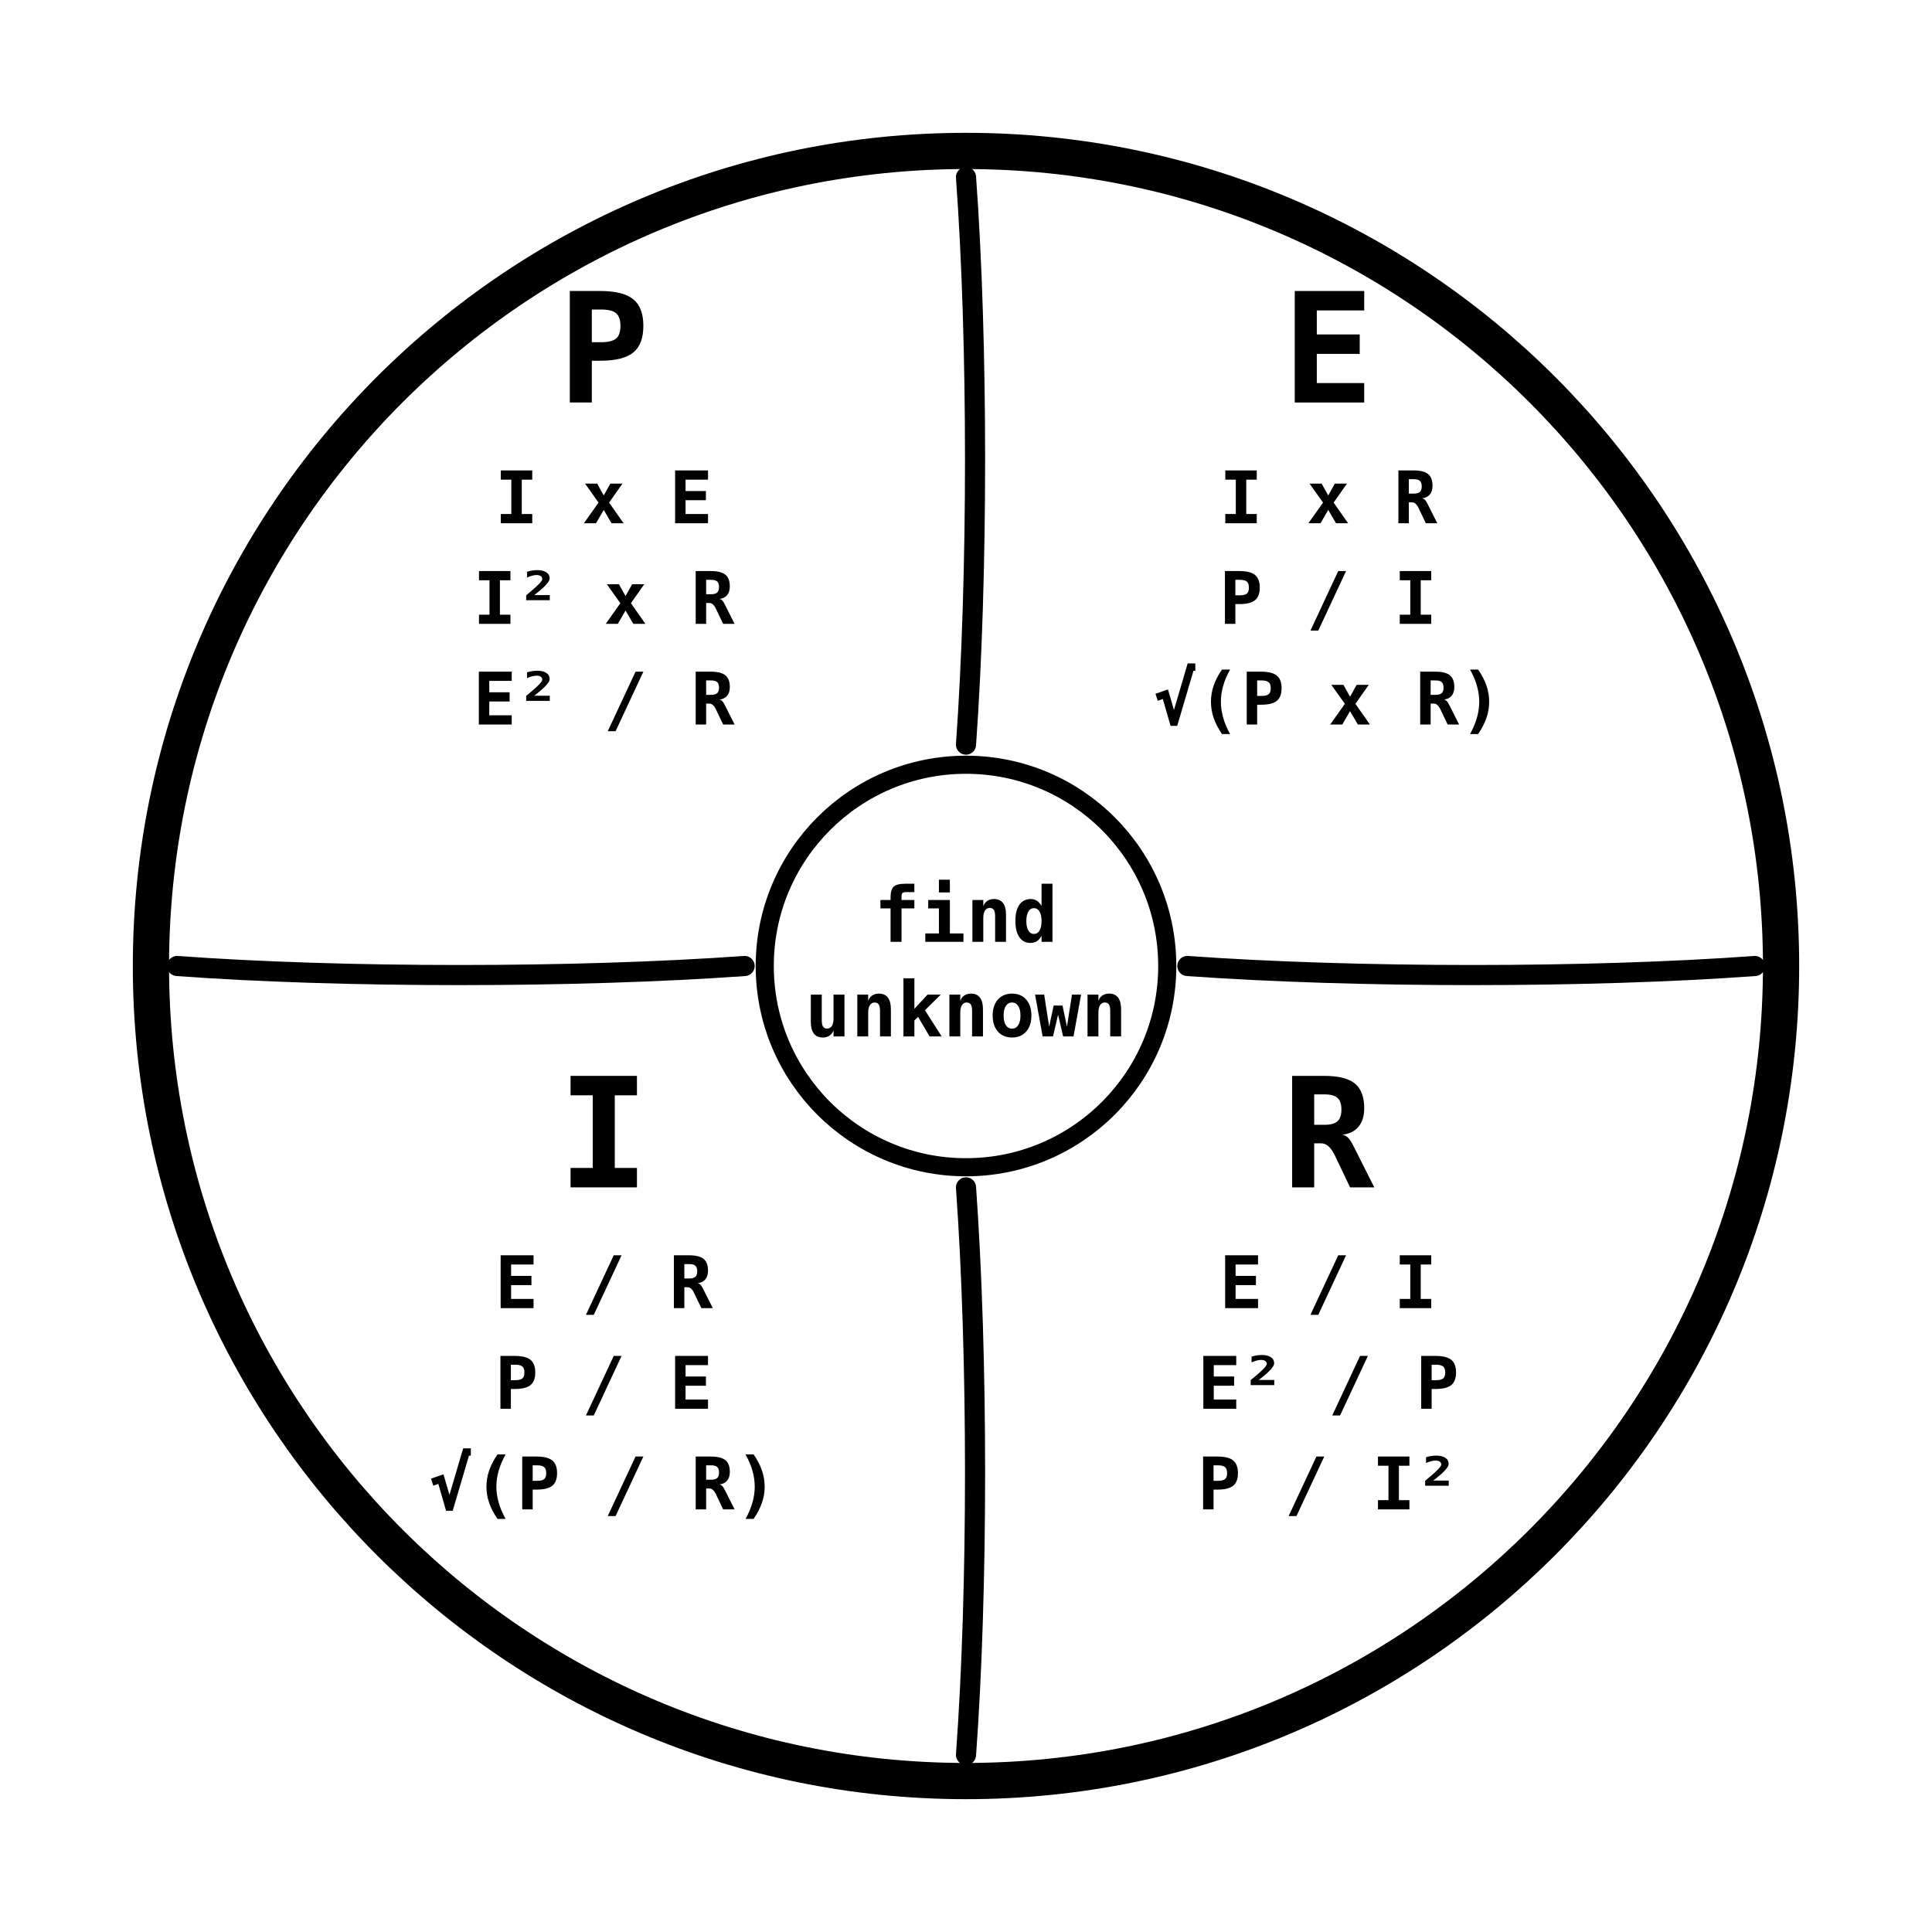
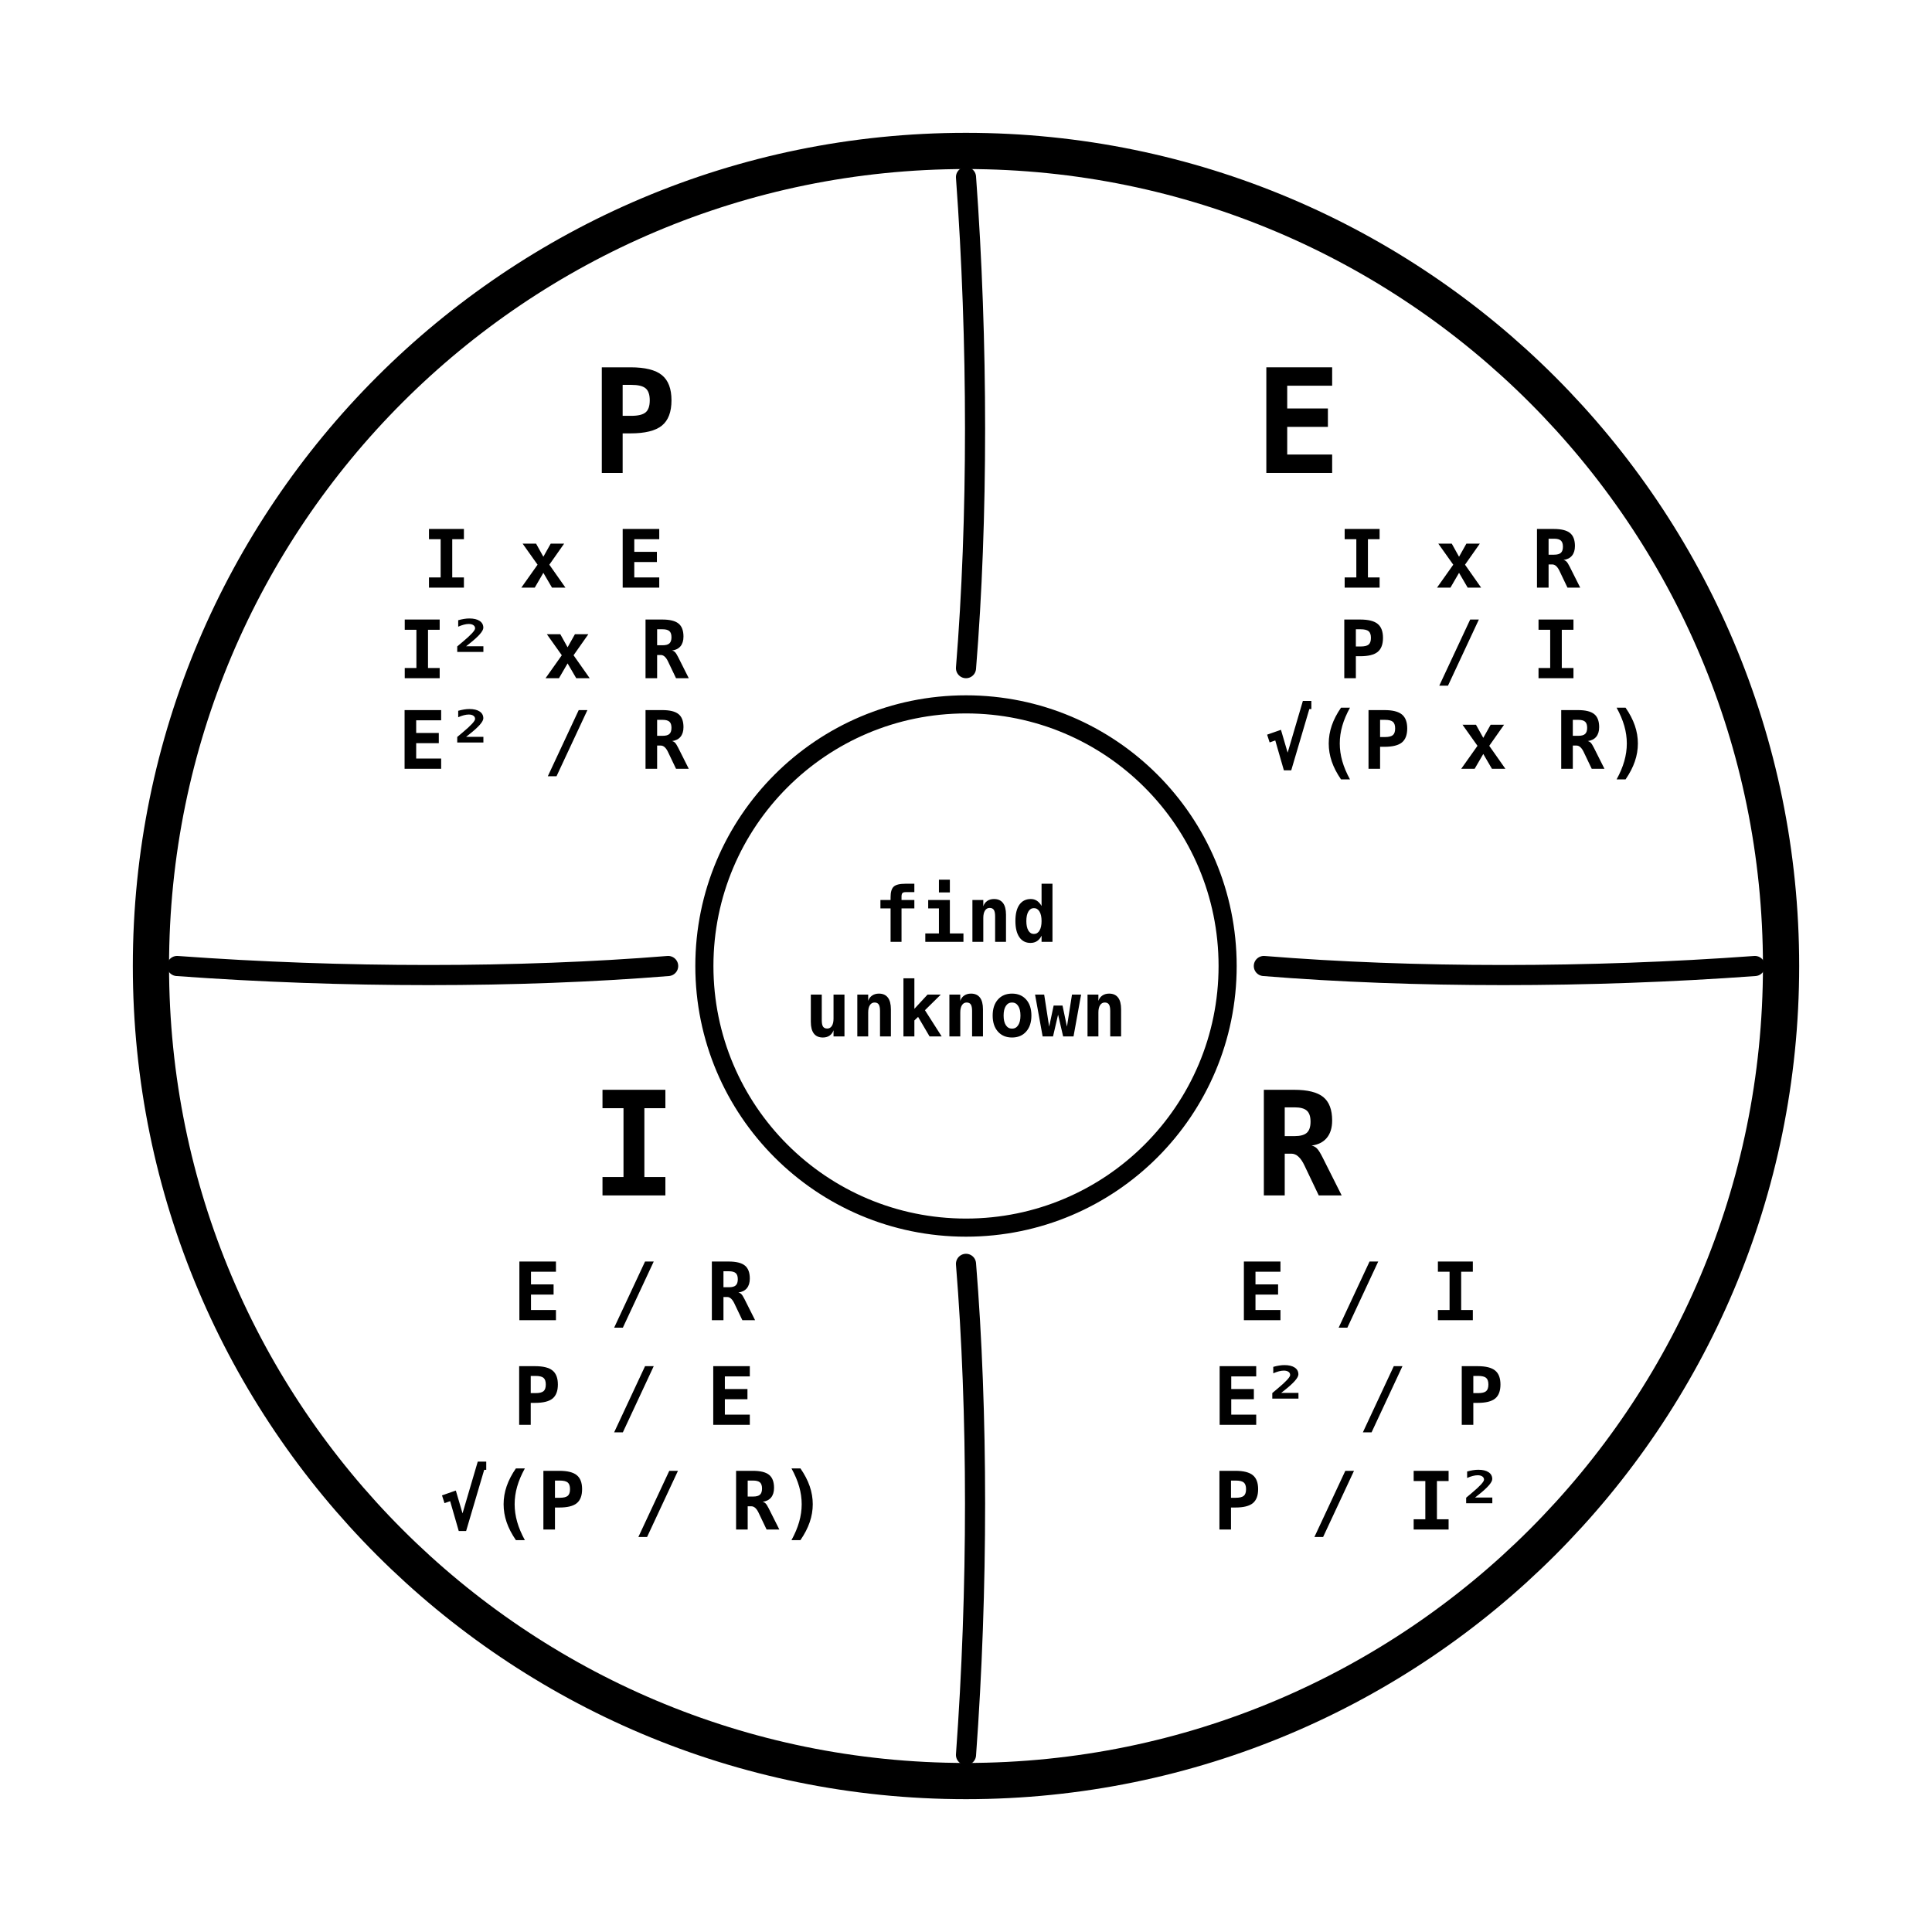
<svg xmlns="http://www.w3.org/2000/svg" id="ohms-law-power-wheel" viewBox="0 0 960 960" role="img">
  <g fill="none" stroke="currentColor" stroke-linecap="round" stroke-linejoin="round">
    <circle cx="480" cy="480" r="405" stroke-width="18" />
-     <path d="M480 88 C486 170 486 286 480 370" stroke-width="10" />
-     <path d="M480 590 C486 674 486 790 480 872" stroke-width="10" />
-     <path d="M88 480 C170 486 286 486 370 480" stroke-width="10" />
-     <path d="M590 480 C674 486 790 486 872 480" stroke-width="10" />
-     <circle cx="480" cy="480" r="100" stroke-width="9" />
+     <path d="M480 88 C486 170 486 258 480 332" stroke-width="10" />
+     <path d="M480 628 C486 702 486 790 480 872" stroke-width="10" />
+     <path d="M88 480 C170 486 258 486 332 480" stroke-width="10" />
+     <path d="M628 480 C702 486 790 486 872 480" stroke-width="10" />
+     <circle cx="480" cy="480" r="130" stroke-width="9" />
  </g>
  <g fill="currentColor" font-family="ui-monospace, SFMono-Regular, Menlo, Consolas, monospace" text-anchor="middle">
    <text x="480" y="468" font-size="38" font-weight="700">find</text>
    <text x="480" y="515" font-size="38" font-weight="700">unknown</text>
-     <text x="300" y="200" font-size="76" font-weight="800">P</text>
-     <text x="300" y="260" font-size="36" font-weight="700">I x E</text>
-     <text x="300" y="310" font-size="36" font-weight="700">I² x R</text>
-     <text x="300" y="360" font-size="36" font-weight="700">E² / R</text>
-     <text x="660" y="200" font-size="76" font-weight="800">E</text>
-     <text x="660" y="260" font-size="36" font-weight="700">I x R</text>
-     <text x="660" y="310" font-size="36" font-weight="700">P / I</text>
-     <text x="660" y="360" font-size="36" font-weight="700">√(P x R)</text>
-     <text x="300" y="590" font-size="76" font-weight="800">I</text>
-     <text x="300" y="650" font-size="36" font-weight="700">E / R</text>
-     <text x="300" y="700" font-size="36" font-weight="700">P / E</text>
-     <text x="300" y="750" font-size="36" font-weight="700">√(P / R)</text>
-     <text x="660" y="590" font-size="76" font-weight="800">R</text>
-     <text x="660" y="650" font-size="36" font-weight="700">E / I</text>
-     <text x="660" y="700" font-size="36" font-weight="700">E² / P</text>
-     <text x="660" y="750" font-size="36" font-weight="700">P / I²</text>
+     <text x="315" y="235" font-size="72" font-weight="800">P</text>
+     <text x="270" y="292" font-size="40" font-weight="700">I x E</text>
+     <text x="270" y="337" font-size="40" font-weight="700">I² x R</text>
+     <text x="270" y="382" font-size="40" font-weight="700">E² / R</text>
+     <text x="645" y="235" font-size="72" font-weight="800">E</text>
+     <text x="725" y="292" font-size="40" font-weight="700">I x R</text>
+     <text x="725" y="337" font-size="40" font-weight="700">P / I</text>
+     <text x="725" y="382" font-size="40" font-weight="700">√(P x R)</text>
+     <text x="315" y="594" font-size="72" font-weight="800">I</text>
+     <text x="315" y="656" font-size="40" font-weight="700">E / R</text>
+     <text x="315" y="708" font-size="40" font-weight="700">P / E</text>
+     <text x="315" y="760" font-size="40" font-weight="700">√(P / R)</text>
+     <text x="645" y="594" font-size="72" font-weight="800">R</text>
+     <text x="675" y="656" font-size="40" font-weight="700">E / I</text>
+     <text x="675" y="708" font-size="40" font-weight="700">E² / P</text>
+     <text x="675" y="760" font-size="40" font-weight="700">P / I²</text>
  </g>
</svg>
